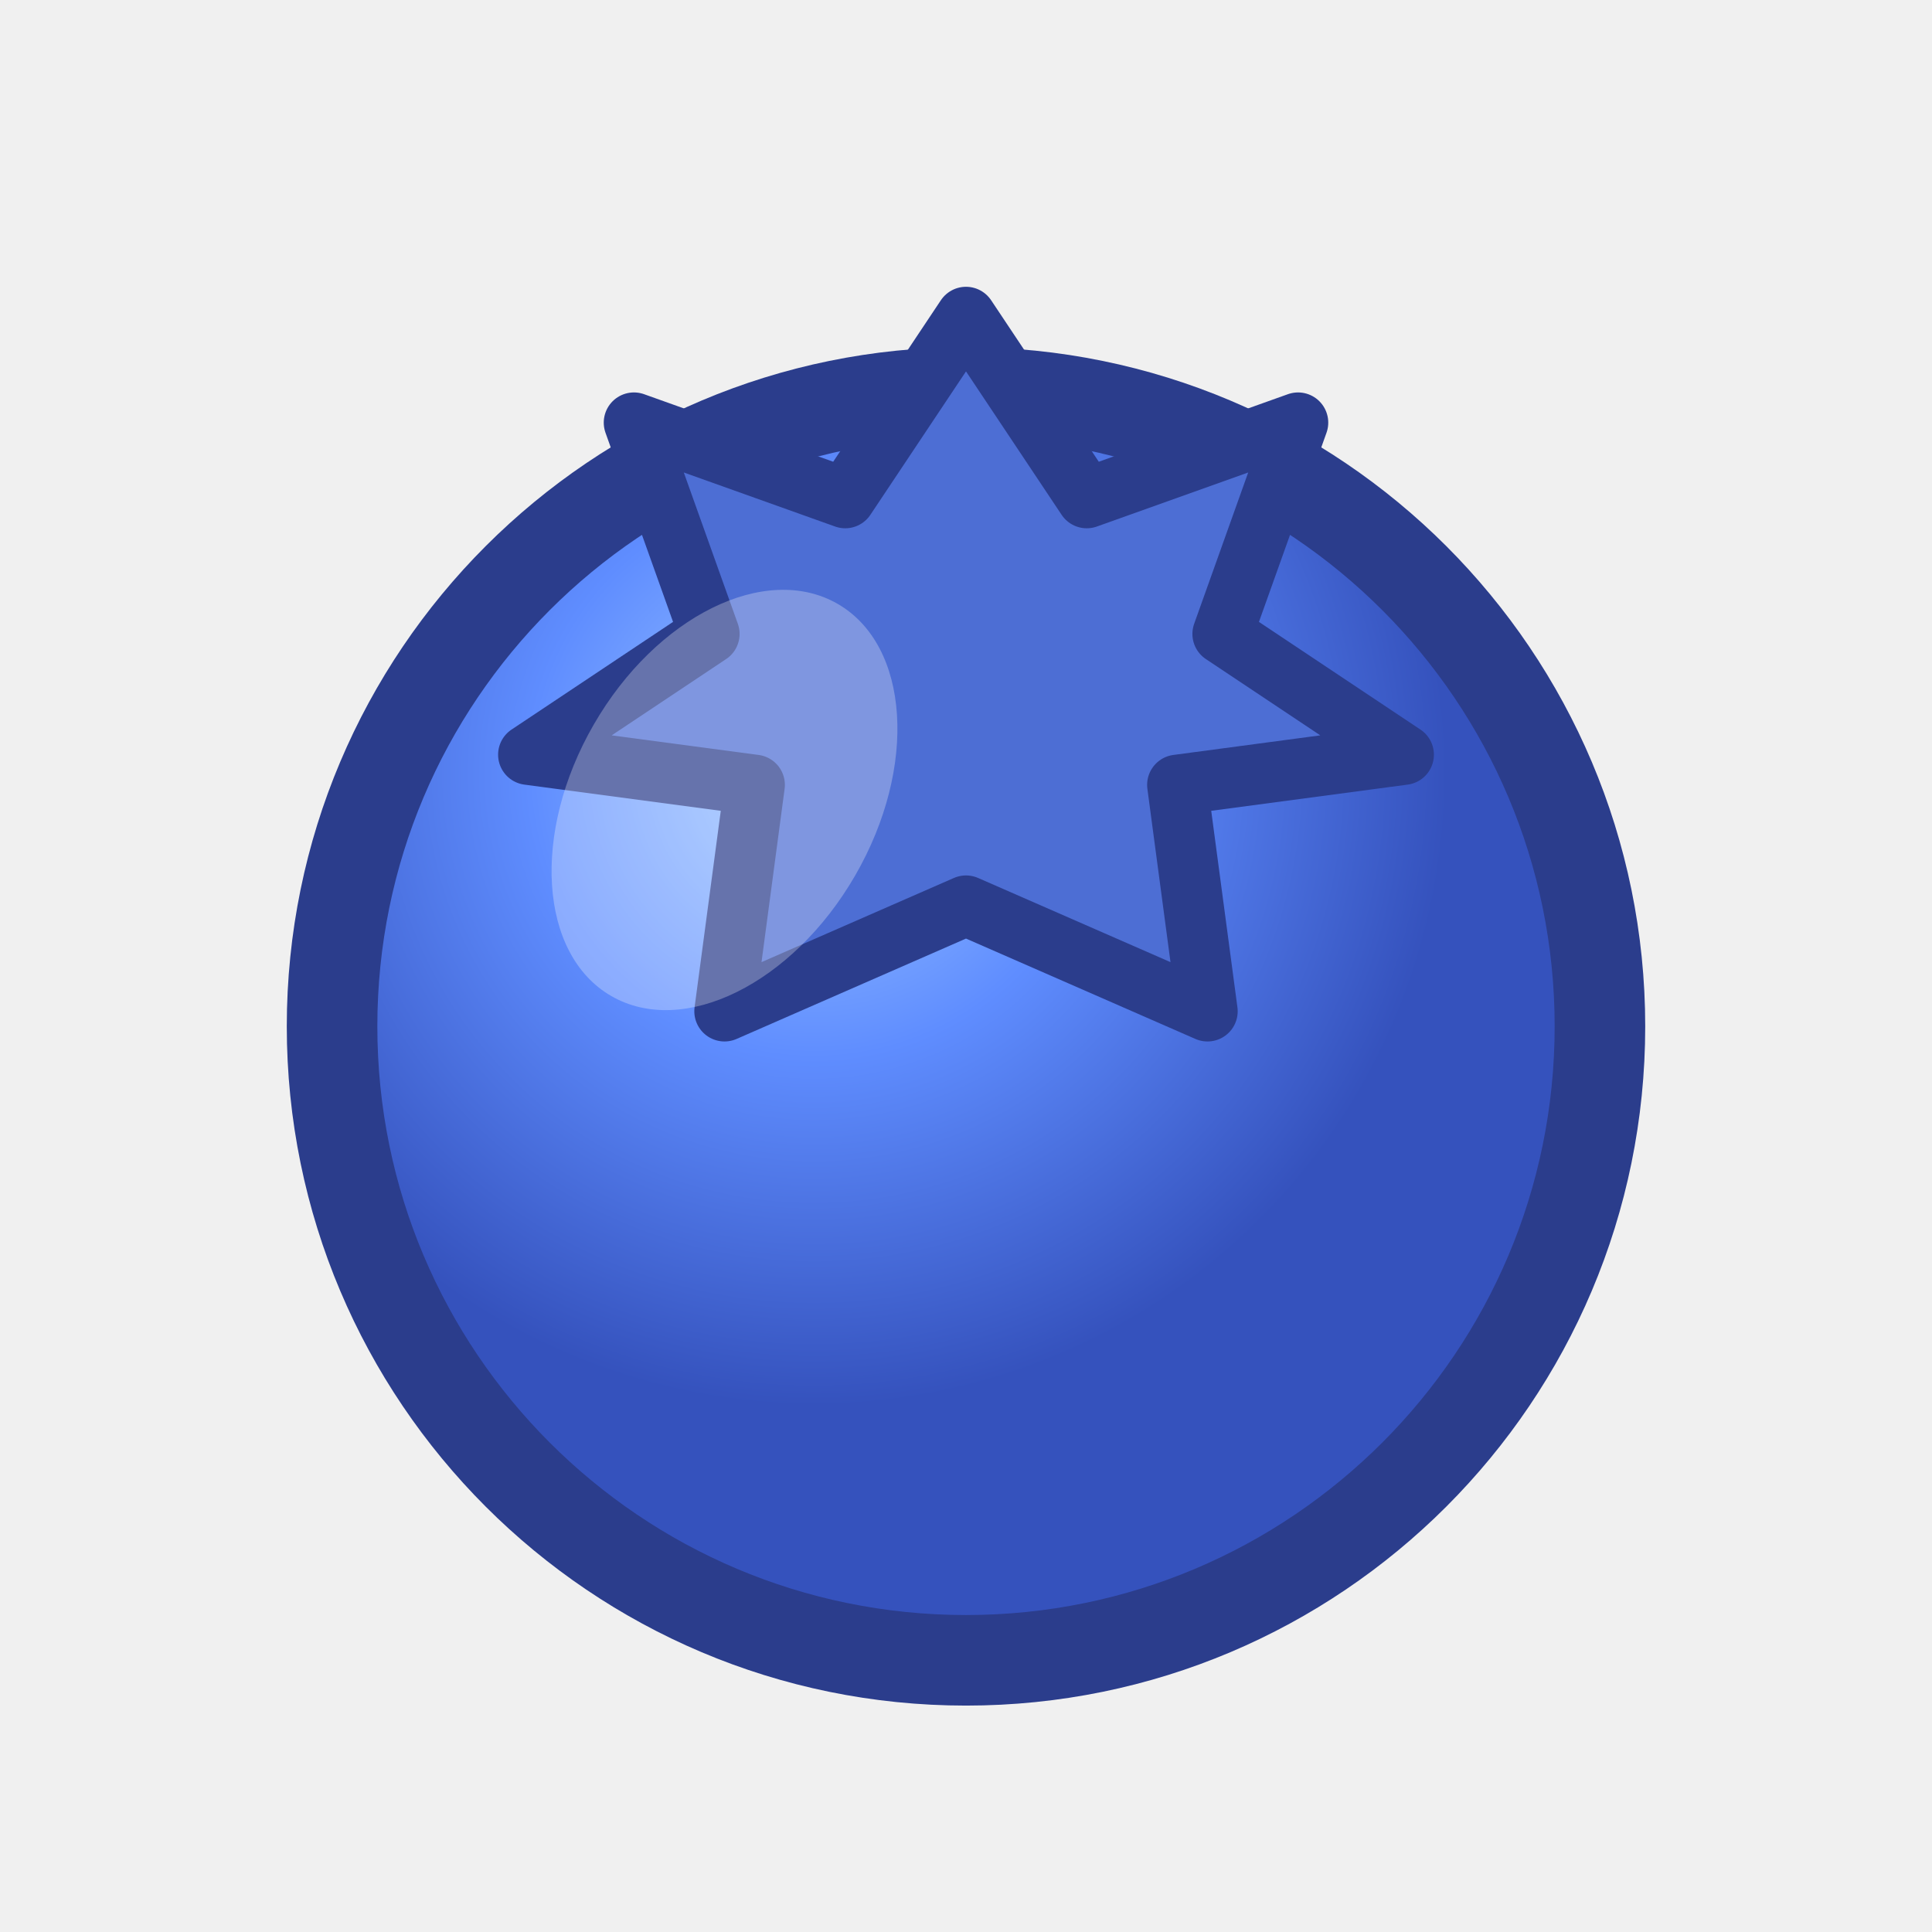
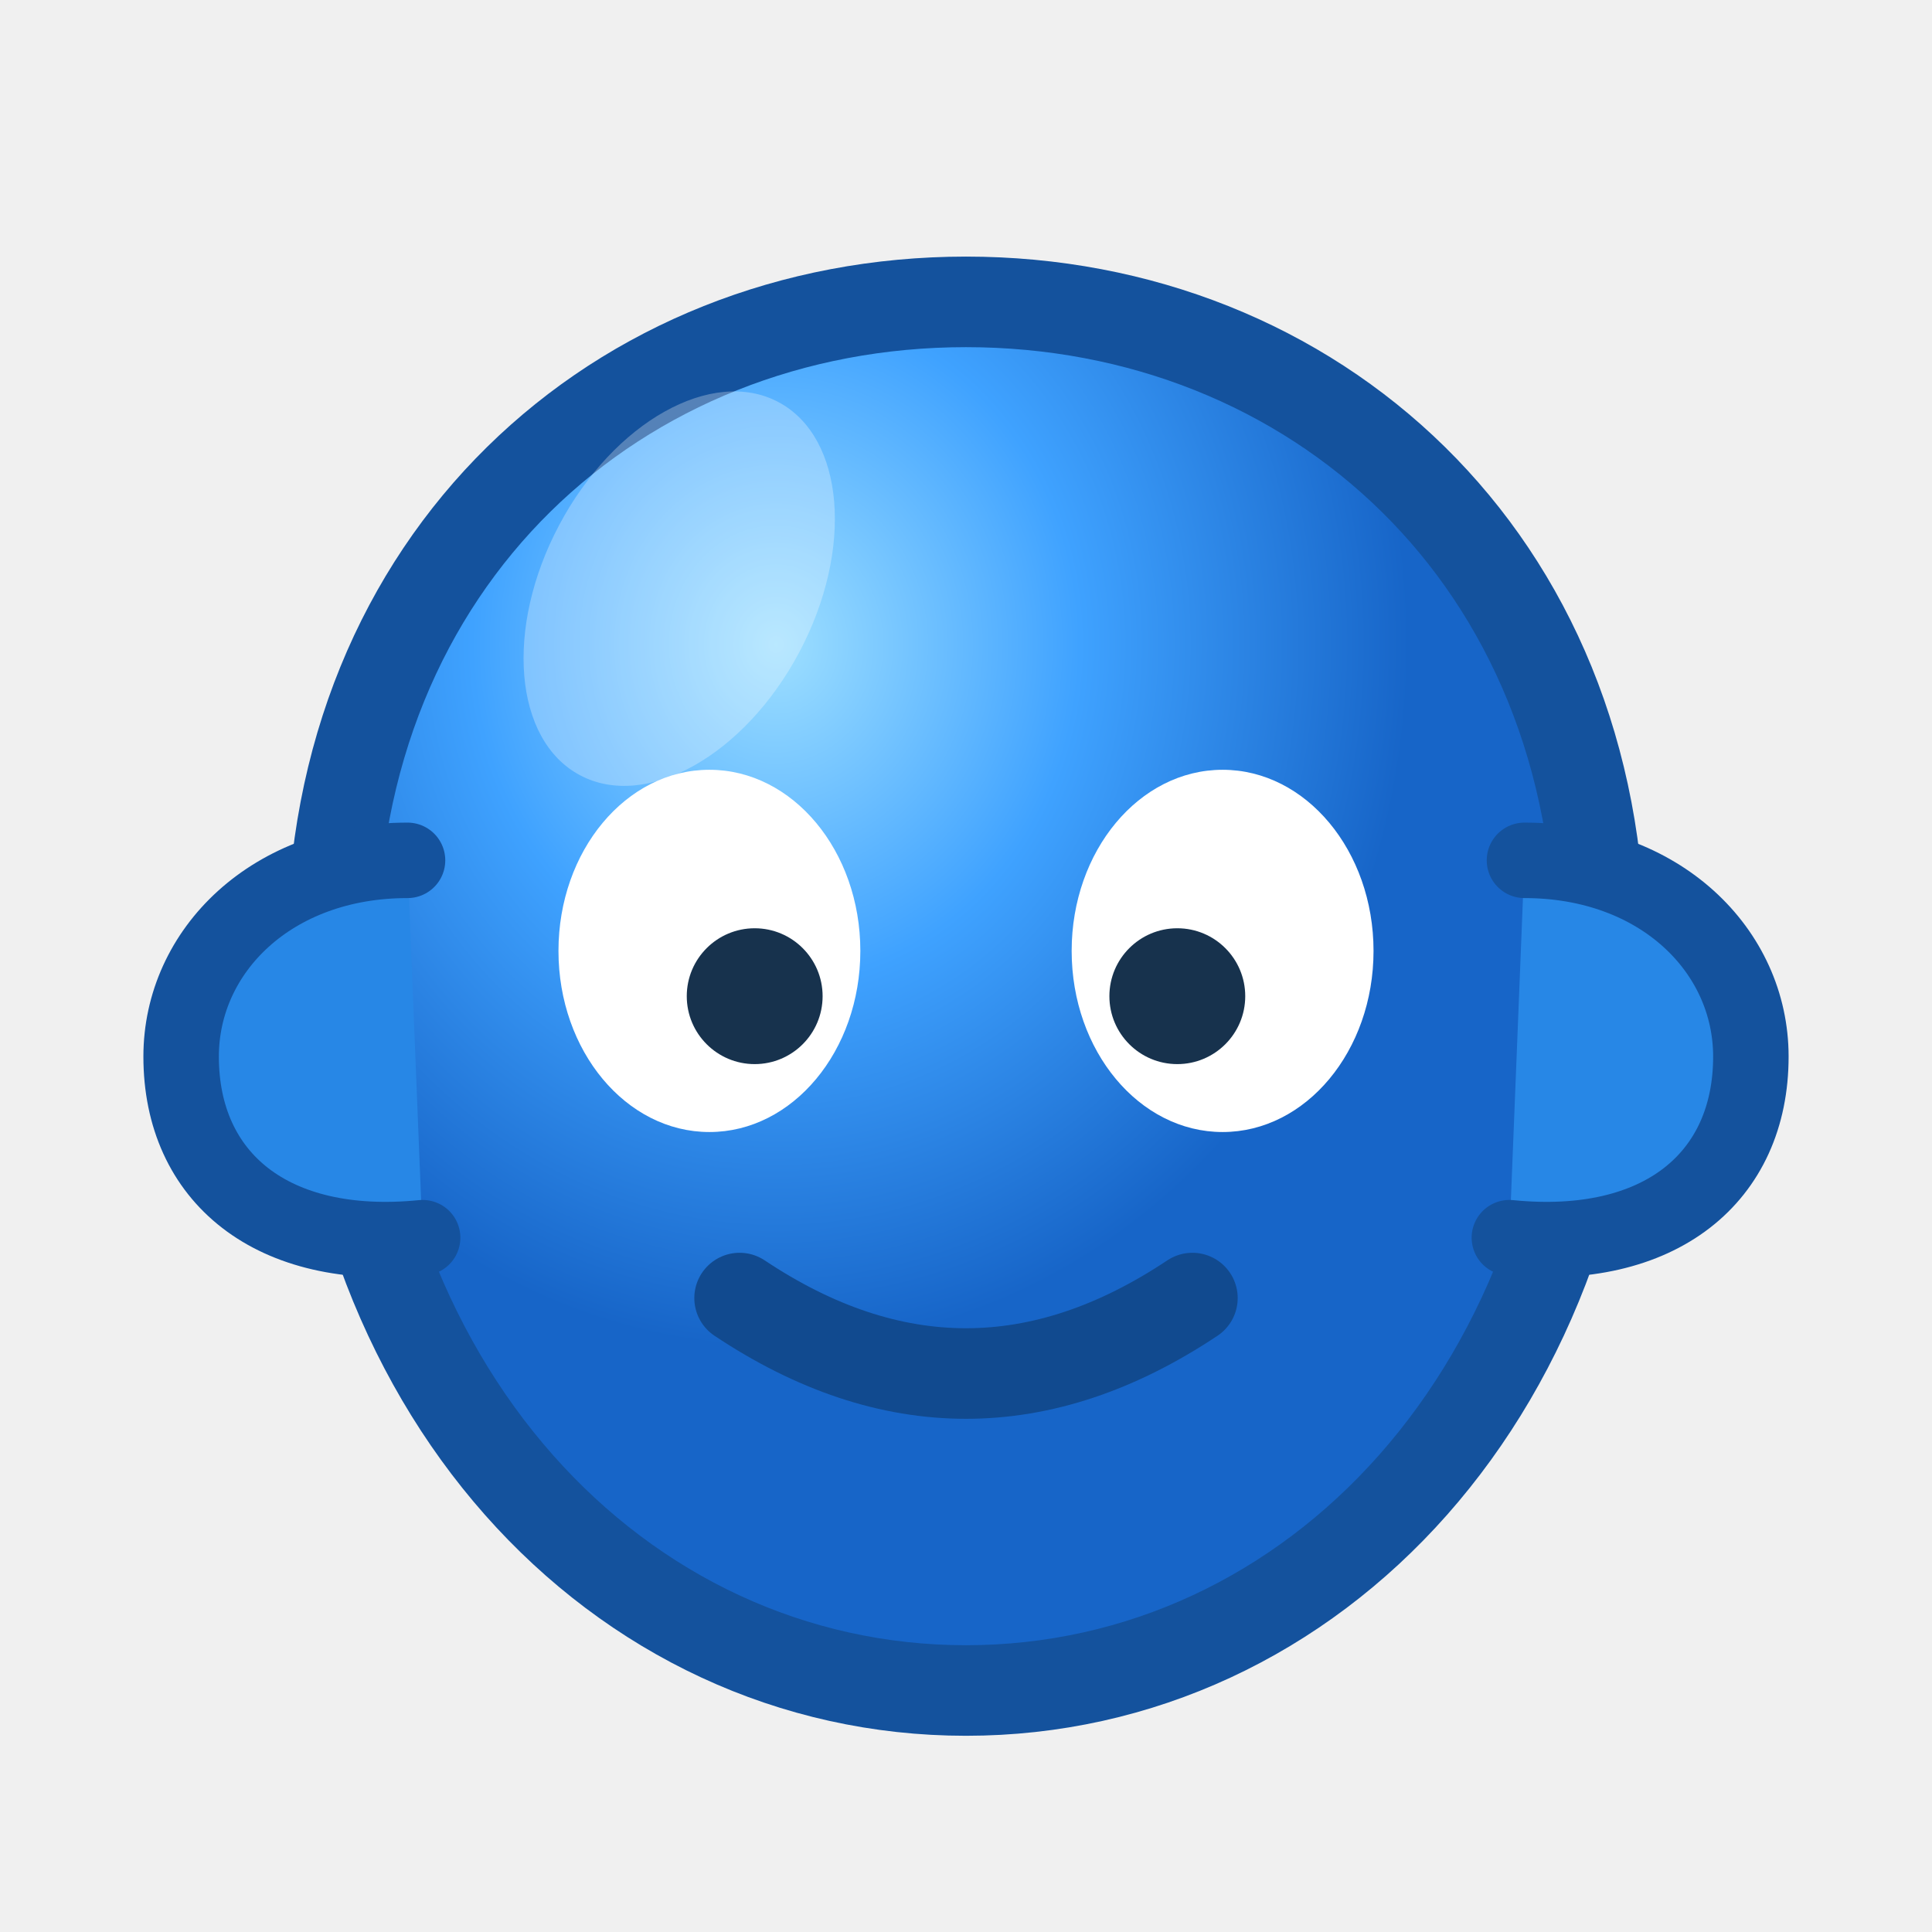
<svg xmlns="http://www.w3.org/2000/svg" viewBox="0 0 128 128">
  <defs>
-     <radialGradient id="g" cx="38%" cy="30%">
-       <stop stop-color="#9fc8ff" />
-       <stop offset=".45" stop-color="#5f8dff" />
-       <stop offset="1" stop-color="#3552bd" />
+     <radialGradient id="g" cx="35%" cy="25%">
+       <stop stop-color="#9edfff" />
+       <stop offset=".48" stop-color="#3fa2ff" />
+       <stop offset="1" stop-color="#1765c8" />
    </radialGradient>
  </defs>
-   <circle cx="64" cy="68" r="42" fill="url(#g)" stroke="#2b3d8c" stroke-width="6" />
-   <path d="M64 21l8 12 14-5-5 14 12 8-15 2 2 15-16-7-16 7 2-15-15-2 12-8-5-14 14 5z" fill="#4d6ed4" stroke="#2b3d8c" stroke-width="4" stroke-linejoin="round" />
-   <ellipse cx="48" cy="53" rx="10" ry="15" fill="#fff" opacity=".28" transform="rotate(30 48 53)" />
+   <path d="M64 20c23 0 42 17 42 43 0 29-19 49-42 49S22 92 22 63c0-26 19-43 42-43z" fill="url(#g)" stroke="#14529d" stroke-width="6" />
+   <path d="M27 57c-9 0-15 6-15 13 0 8 6 13 16 12M101 57c9 0 15 6 15 13 0 8-6 13-16 12" fill="#2787e6" stroke="#14529d" stroke-width="5" stroke-linecap="round" />
+   <ellipse cx="47" cy="63" rx="10" ry="12" fill="#fff" />
+   <ellipse cx="81" cy="63" rx="10" ry="12" fill="#fff" />
+   <circle cx="50" cy="66" r="4.5" fill="#17324d" />
+   <circle cx="78" cy="66" r="4.5" fill="#17324d" />
+   <path d="M49 86Q64 96 79 86" fill="none" stroke="#114a8f" stroke-width="6" stroke-linecap="round" />
+   <ellipse cx="45" cy="39" rx="9" ry="14" fill="#fff" opacity=".28" transform="rotate(28 45 39)" />
</svg>
